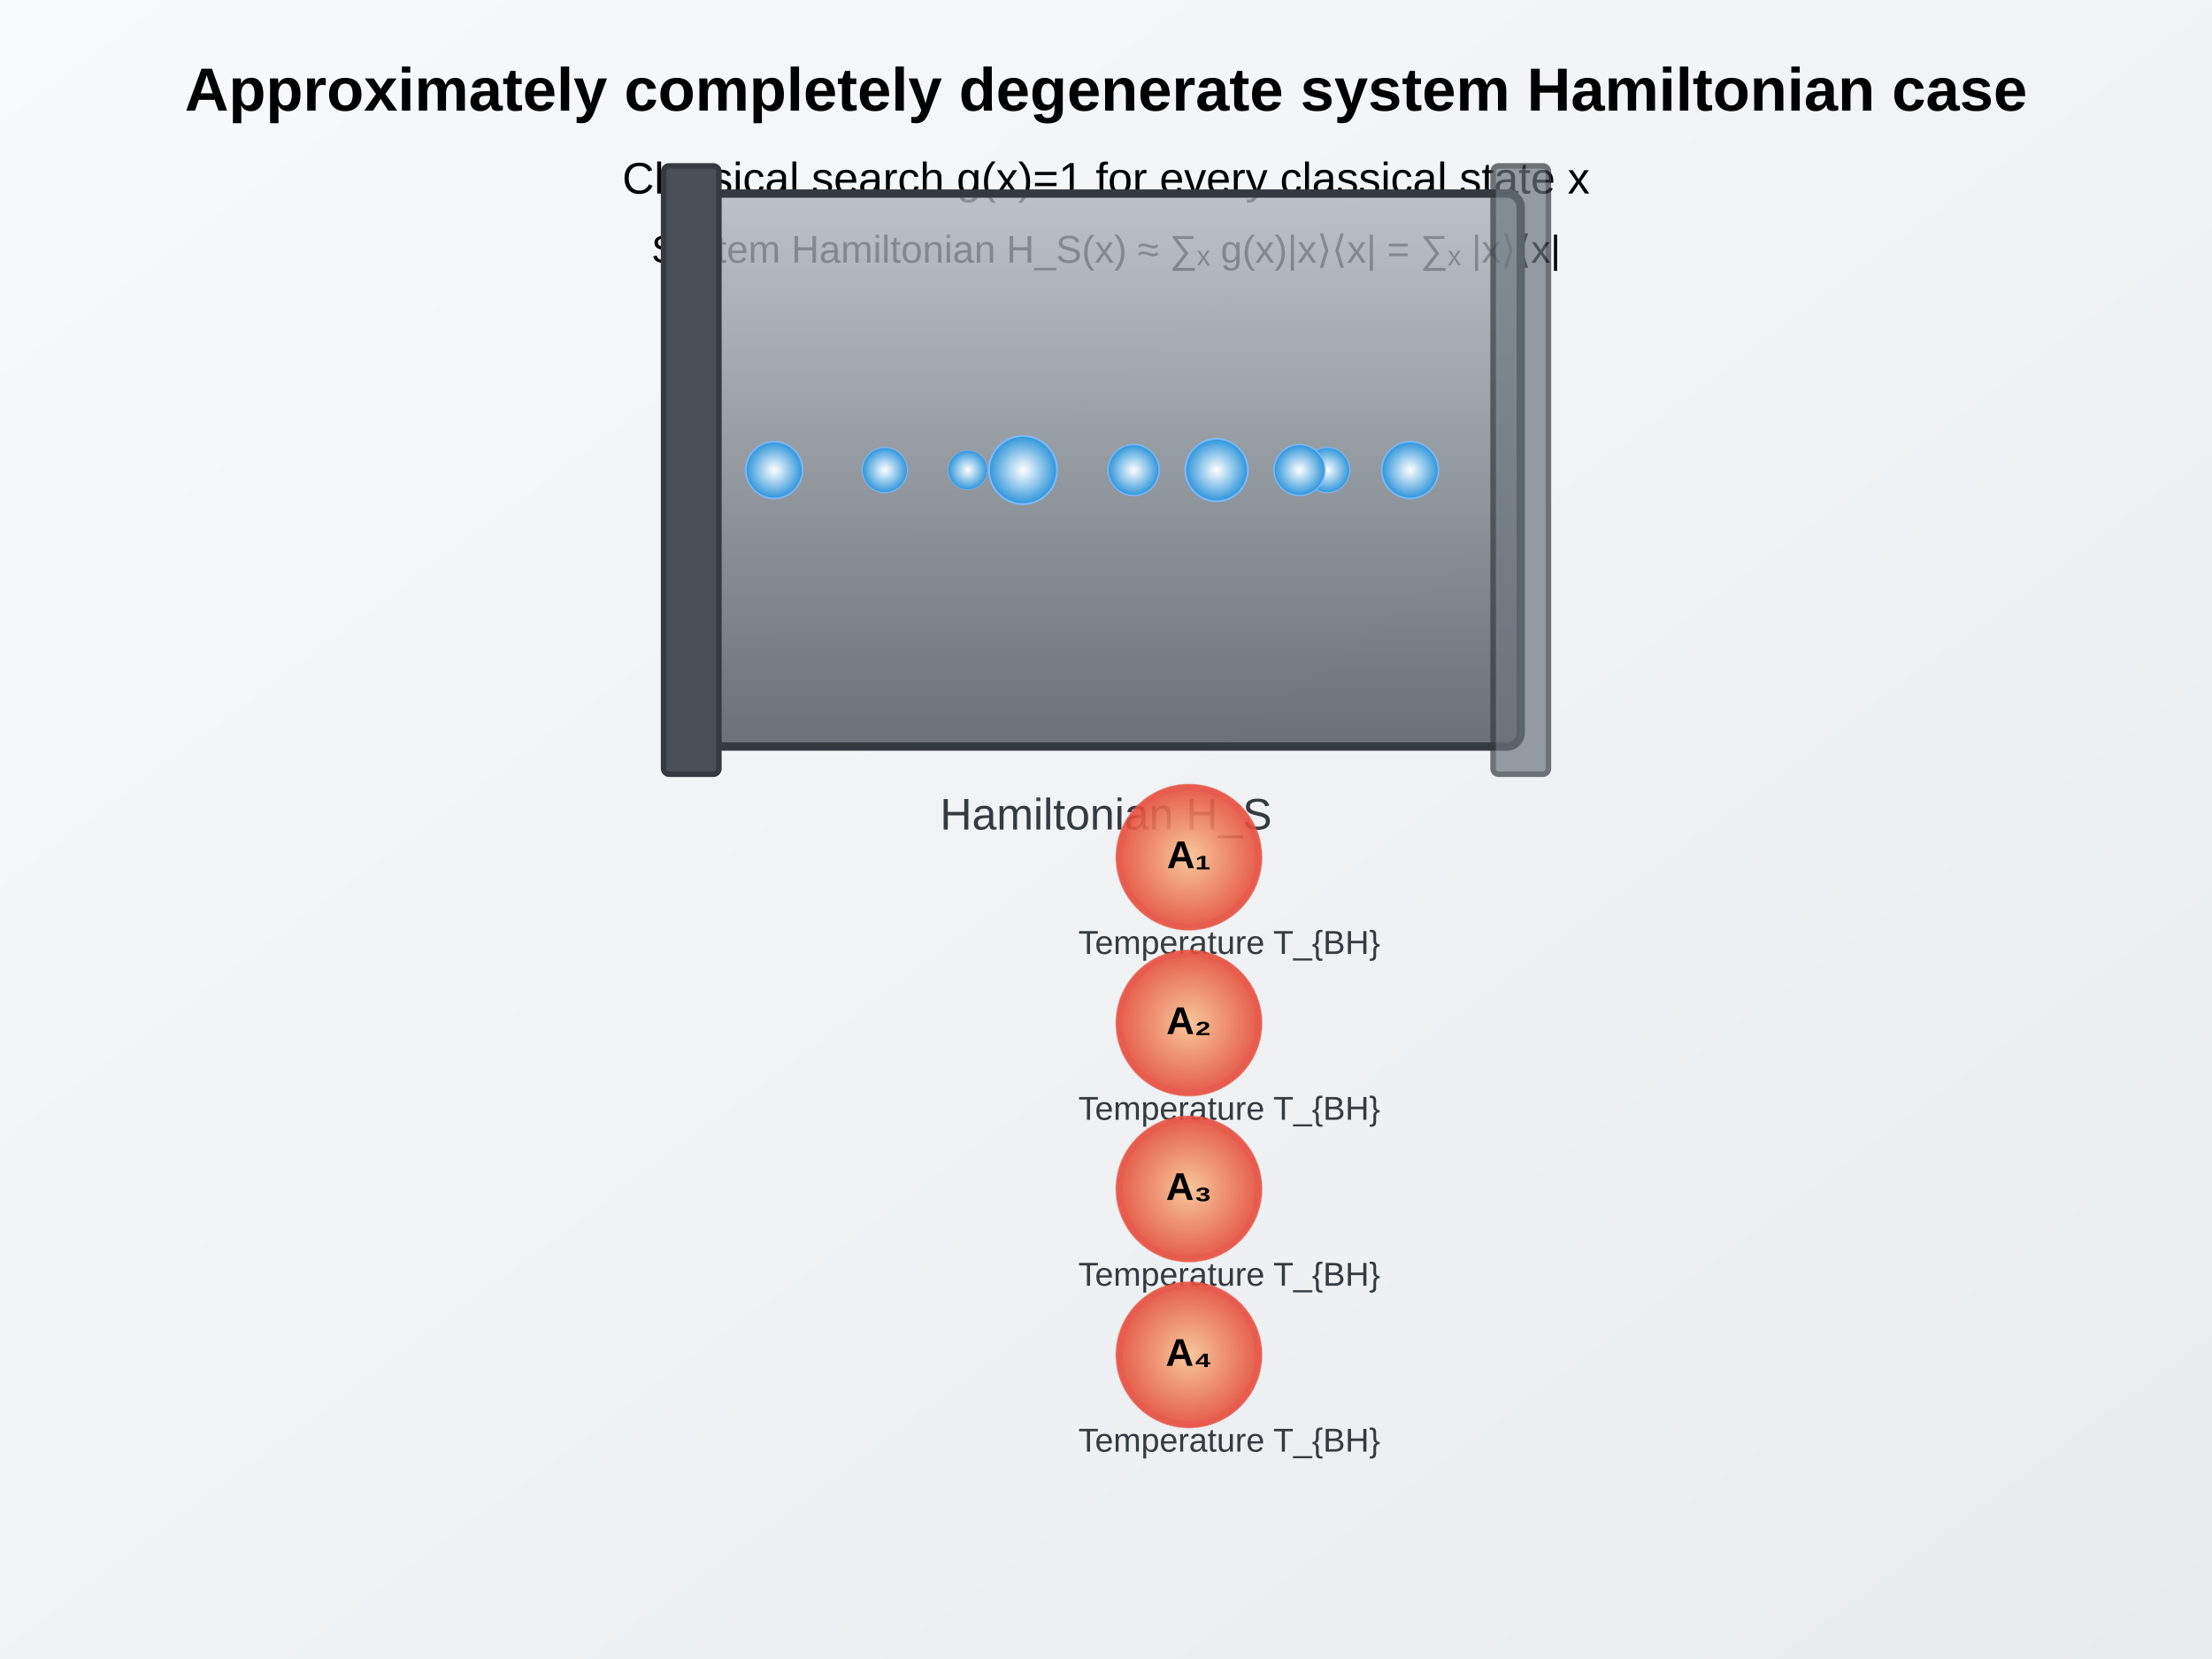
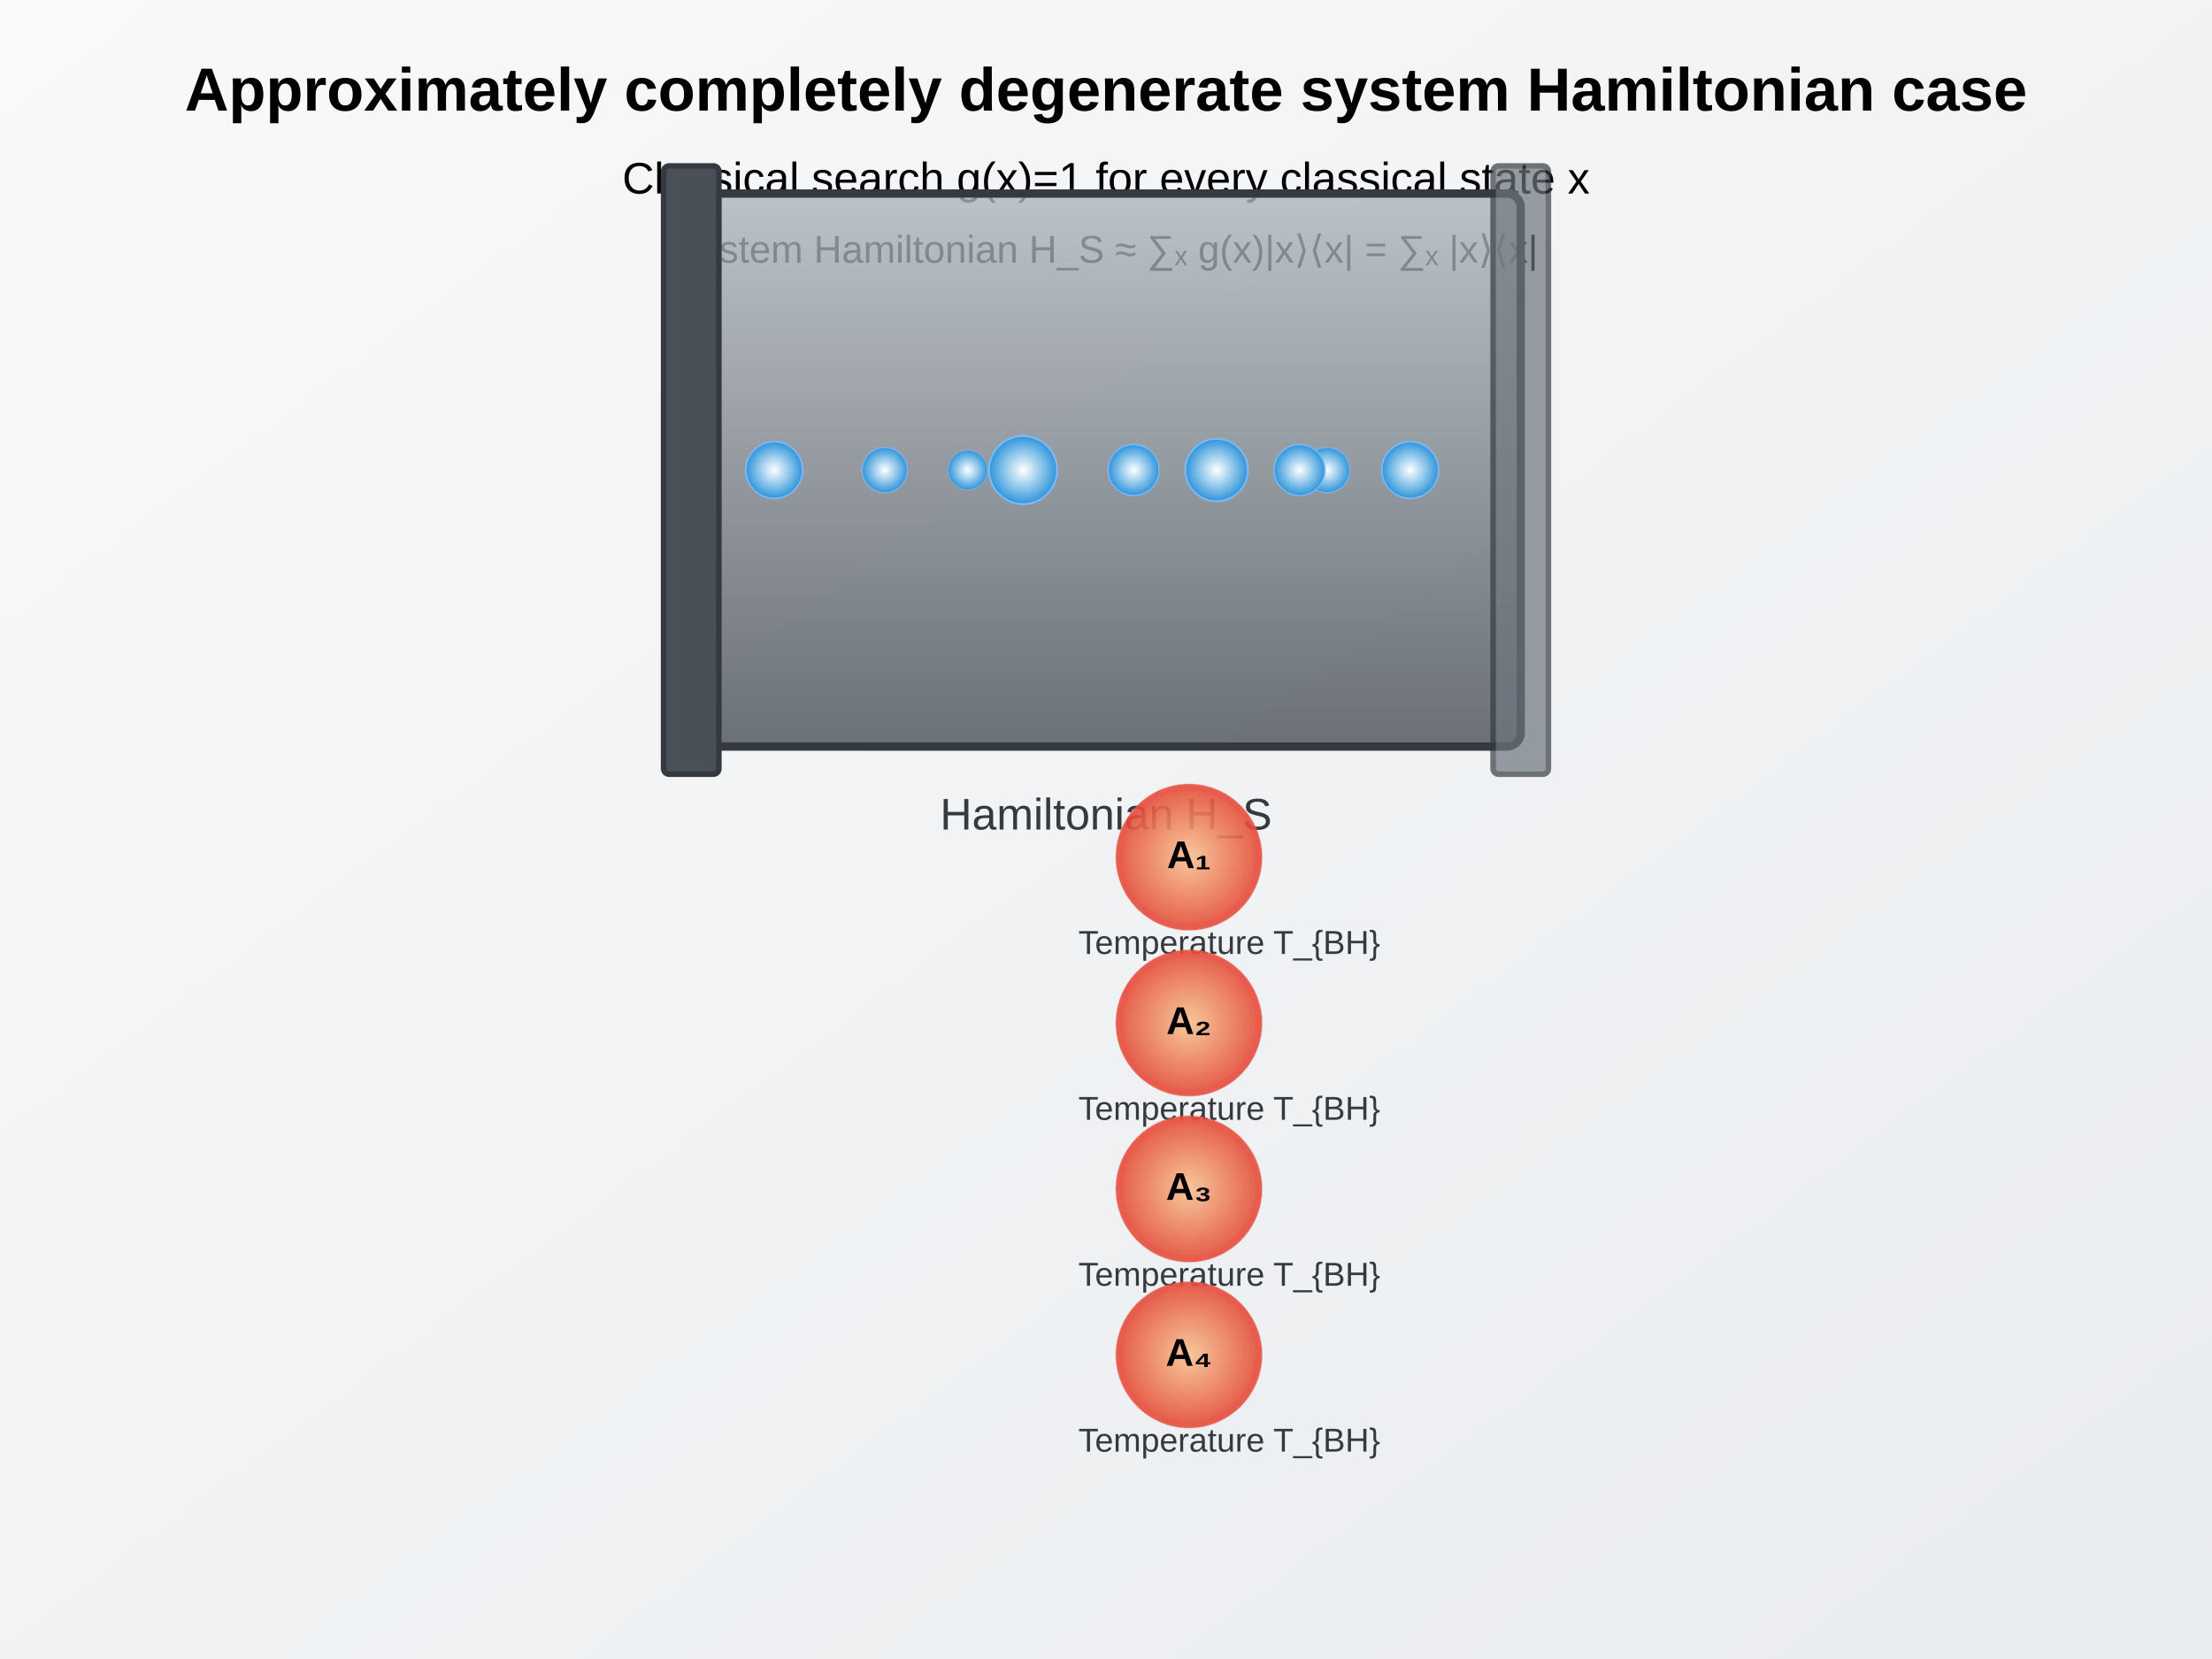
<svg xmlns="http://www.w3.org/2000/svg" viewBox="0 0 800 600">
  <defs>
    <linearGradient id="bg_grad" x1="0%" y1="0%" x2="100%" y2="100%">
      <stop offset="0%" style="stop-color:#f8f9fa;stop-opacity:1" />
      <stop offset="100%" style="stop-color:#e9ecef;stop-opacity:1" />
    </linearGradient>
    <linearGradient id="cavity_grad" x1="0%" y1="0%" x2="0%" y2="100%">
      <stop offset="0%" style="stop-color:#adb5bd;stop-opacity:0.8" />
      <stop offset="100%" style="stop-color:#495057;stop-opacity:0.8" />
    </linearGradient>
    <radialGradient id="atom_grad" cx="50%" cy="50%" r="50%" fx="50%" fy="50%">
      <stop offset="0%" style="stop-color:#f8c291;stop-opacity:1" />
      <stop offset="100%" style="stop-color:#e55039;stop-opacity:1" />
    </radialGradient>
    <radialGradient id="photon_grad" cx="50%" cy="50%" r="50%" fx="50%" fy="50%">
      <stop offset="0%" style="stop-color:#ffffff;stop-opacity:1" />
      <stop offset="100%" style="stop-color:#3498db;stop-opacity:1" />
    </radialGradient>
    <filter id="atom_glow" x="-50%" y="-50%" width="200%" height="200%">
      <feGaussianBlur in="SourceGraphic" stdDeviation="3" result="blur" />
      <feColorMatrix in="blur" type="matrix" values="1 0 0 0 0  0 1 0 0 0  0 0 1 0 0  0 0 0 18 -7" result="glow" />
      <feBlend in="SourceGraphic" in2="glow" mode="normal" />
    </filter>
    <filter id="photon_glow" x="-50%" y="-50%" width="200%" height="200%">
      <feGaussianBlur in="SourceGraphic" stdDeviation="4" result="blur" />
      <feColorMatrix in="blur" type="matrix" values="0 0 0 0 0.2  0 0 0 0 0.5  0 0 1 0 1  0 0 0 20 -7" result="glow" />
      <feBlend in="SourceGraphic" in2="glow" mode="normal" />
    </filter>
  </defs>
  <rect width="800" height="600" fill="url(#bg_grad)" />
  <text x="400" y="40" font-family="Arial" font-size="22" text-anchor="middle" font-weight="bold">
    Approximately completely degenerate system Hamiltonian case
  </text>
  <text x="400" y="70" font-family="Arial" font-size="16" text-anchor="middle">
    Classical search g(x)=1 for every classical state x
  </text>
  <text x="400" y="95" font-family="Arial" font-size="14" text-anchor="middle">
-     System Hamiltonian H_S(x) ≈ ∑ₓ g(x)|x⟩⟨x| = ∑ₓ |x⟩⟨x|
+     System Hamiltonian H_S ≈ ∑ₓ g(x)|x⟩⟨x| = ∑ₓ |x⟩⟨x|
  </text>
  <g transform="translate(250, 170)">
    <rect x="0" y="-100" width="300" height="200" rx="5" ry="5" fill="url(#cavity_grad)" stroke="#343a40" stroke-width="3" />
    <rect x="-10" y="-110" width="20" height="220" rx="2" ry="2" fill="#495057" stroke="#343a40" stroke-width="2" />
    <rect x="290" y="-110" width="20" height="220" rx="2" ry="2" fill="#6c757d" stroke="#343a40" stroke-width="2" opacity="0.7" />
    <circle cx="30" cy="0" r="10" fill="url(#photon_grad)" filter="url(#photon_glow)" />
    <circle cx="70" cy="0" r="8" fill="url(#photon_grad)" filter="url(#photon_glow)" />
    <circle cx="120" cy="0" r="12" fill="url(#photon_grad)" filter="url(#photon_glow)" />
    <circle cx="160" cy="0" r="9" fill="url(#photon_grad)" filter="url(#photon_glow)" />
    <circle cx="190" cy="0" r="11" fill="url(#photon_grad)" filter="url(#photon_glow)" />
    <circle cx="230" cy="0" r="8" fill="url(#photon_grad)" filter="url(#photon_glow)" />
    <circle cx="260" cy="0" r="10" fill="url(#photon_grad)" filter="url(#photon_glow)" />
    <circle cx="100" cy="0" r="7" fill="url(#photon_grad)" filter="url(#photon_glow)" />
    <circle cx="220" cy="0" r="9" fill="url(#photon_grad)" filter="url(#photon_glow)" />
    <text x="150" y="130" font-family="Arial" font-size="16" text-anchor="middle" fill="#343a40">Hamiltonian H_S</text>
  </g>
  <g transform="translate(430, 310)">
    <circle cx="0" cy="0" r="25" fill="url(#atom_grad)" stroke="#e74c3c" stroke-width="2" filter="url(#atom_glow)" opacity="0.9" />
    <text x="0" y="0" font-family="Arial" font-size="14" text-anchor="middle" dominant-baseline="middle" font-weight="bold">A₁</text>
    <text x="-40" y="35" font-family="Arial" font-size="12" text-anchor="start" fill="#343a40">Temperature T_{BH}</text>
  </g>
  <g transform="translate(430, 370)">
    <circle cx="0" cy="0" r="25" fill="url(#atom_grad)" stroke="#e74c3c" stroke-width="2" filter="url(#atom_glow)" opacity="0.9" />
    <text x="0" y="0" font-family="Arial" font-size="14" text-anchor="middle" dominant-baseline="middle" font-weight="bold">A₂</text>
    <text x="-40" y="35" font-family="Arial" font-size="12" text-anchor="start" fill="#343a40">Temperature T_{BH}</text>
  </g>
  <g transform="translate(430, 430)">
    <circle cx="0" cy="0" r="25" fill="url(#atom_grad)" stroke="#e74c3c" stroke-width="2" filter="url(#atom_glow)" opacity="0.9" />
    <text x="0" y="0" font-family="Arial" font-size="14" text-anchor="middle" dominant-baseline="middle" font-weight="bold">A₃</text>
    <text x="-40" y="35" font-family="Arial" font-size="12" text-anchor="start" fill="#343a40">Temperature T_{BH}</text>
  </g>
  <g transform="translate(430, 490)">
    <circle cx="0" cy="0" r="25" fill="url(#atom_grad)" stroke="#e74c3c" stroke-width="2" filter="url(#atom_glow)" opacity="0.9" />
    <text x="0" y="0" font-family="Arial" font-size="14" text-anchor="middle" dominant-baseline="middle" font-weight="bold">A₄</text>
    <text x="-40" y="35" font-family="Arial" font-size="12" text-anchor="start" fill="#343a40">Temperature T_{BH}</text>
  </g>
</svg>
